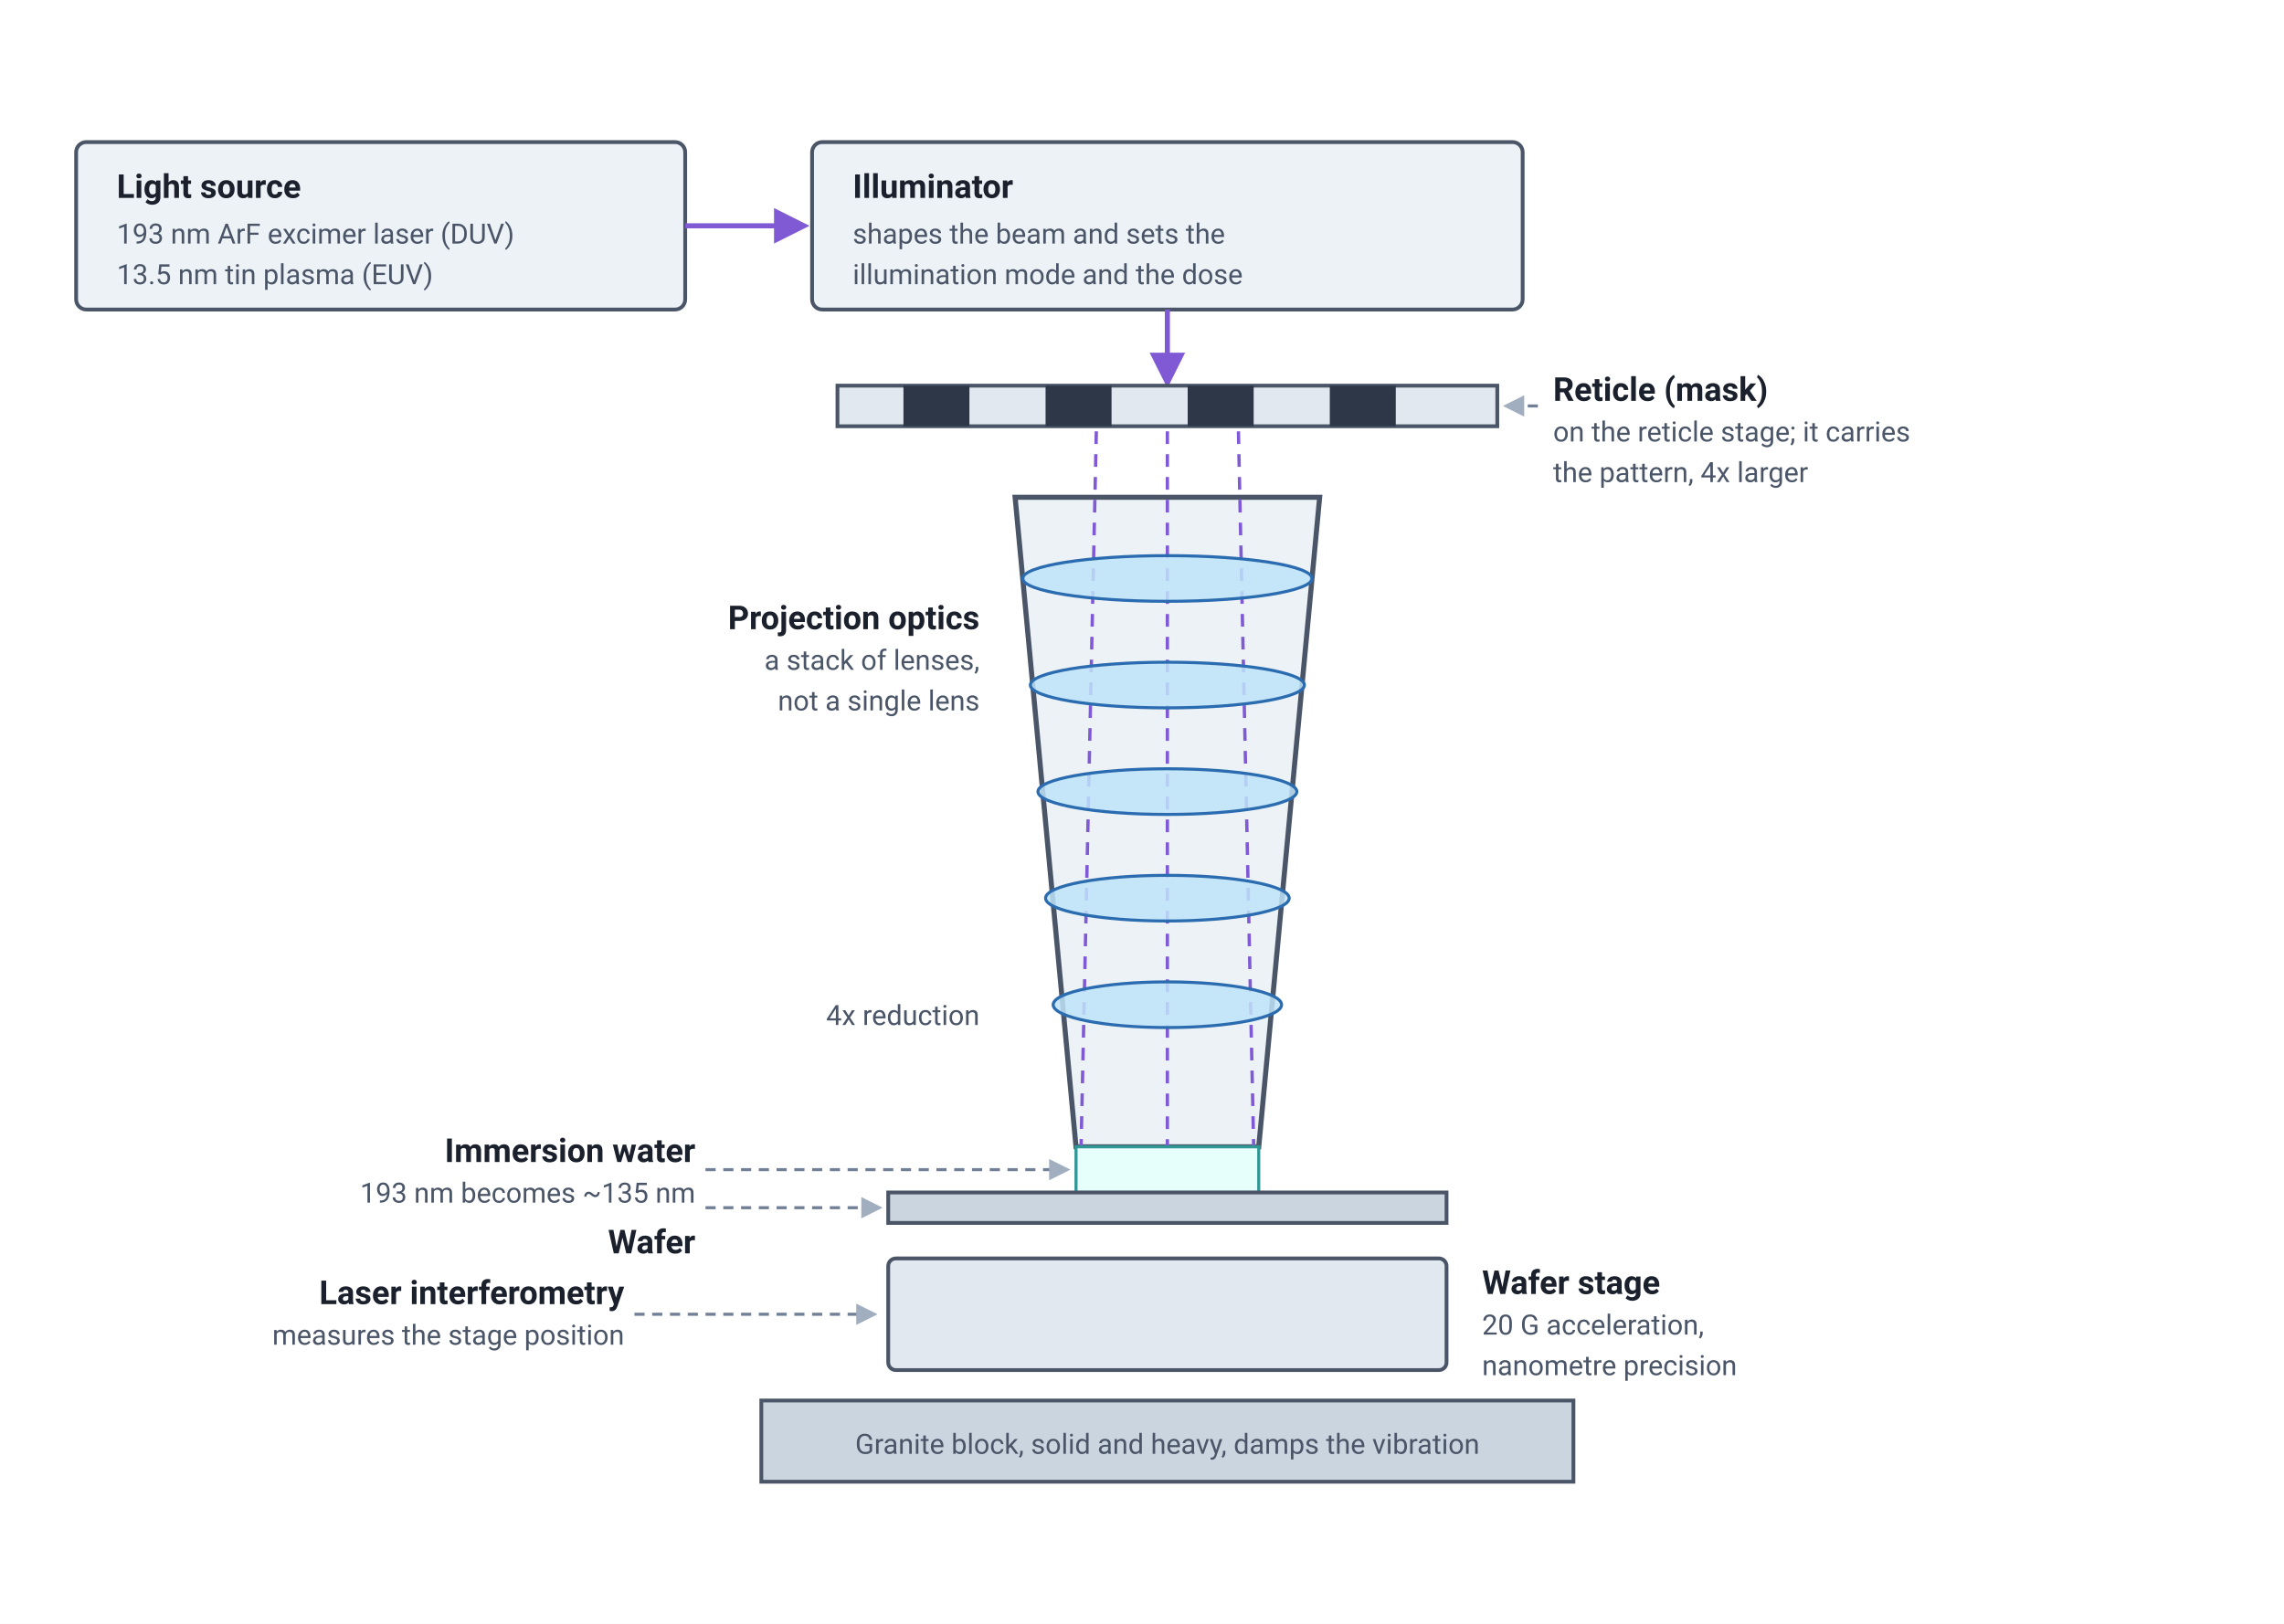
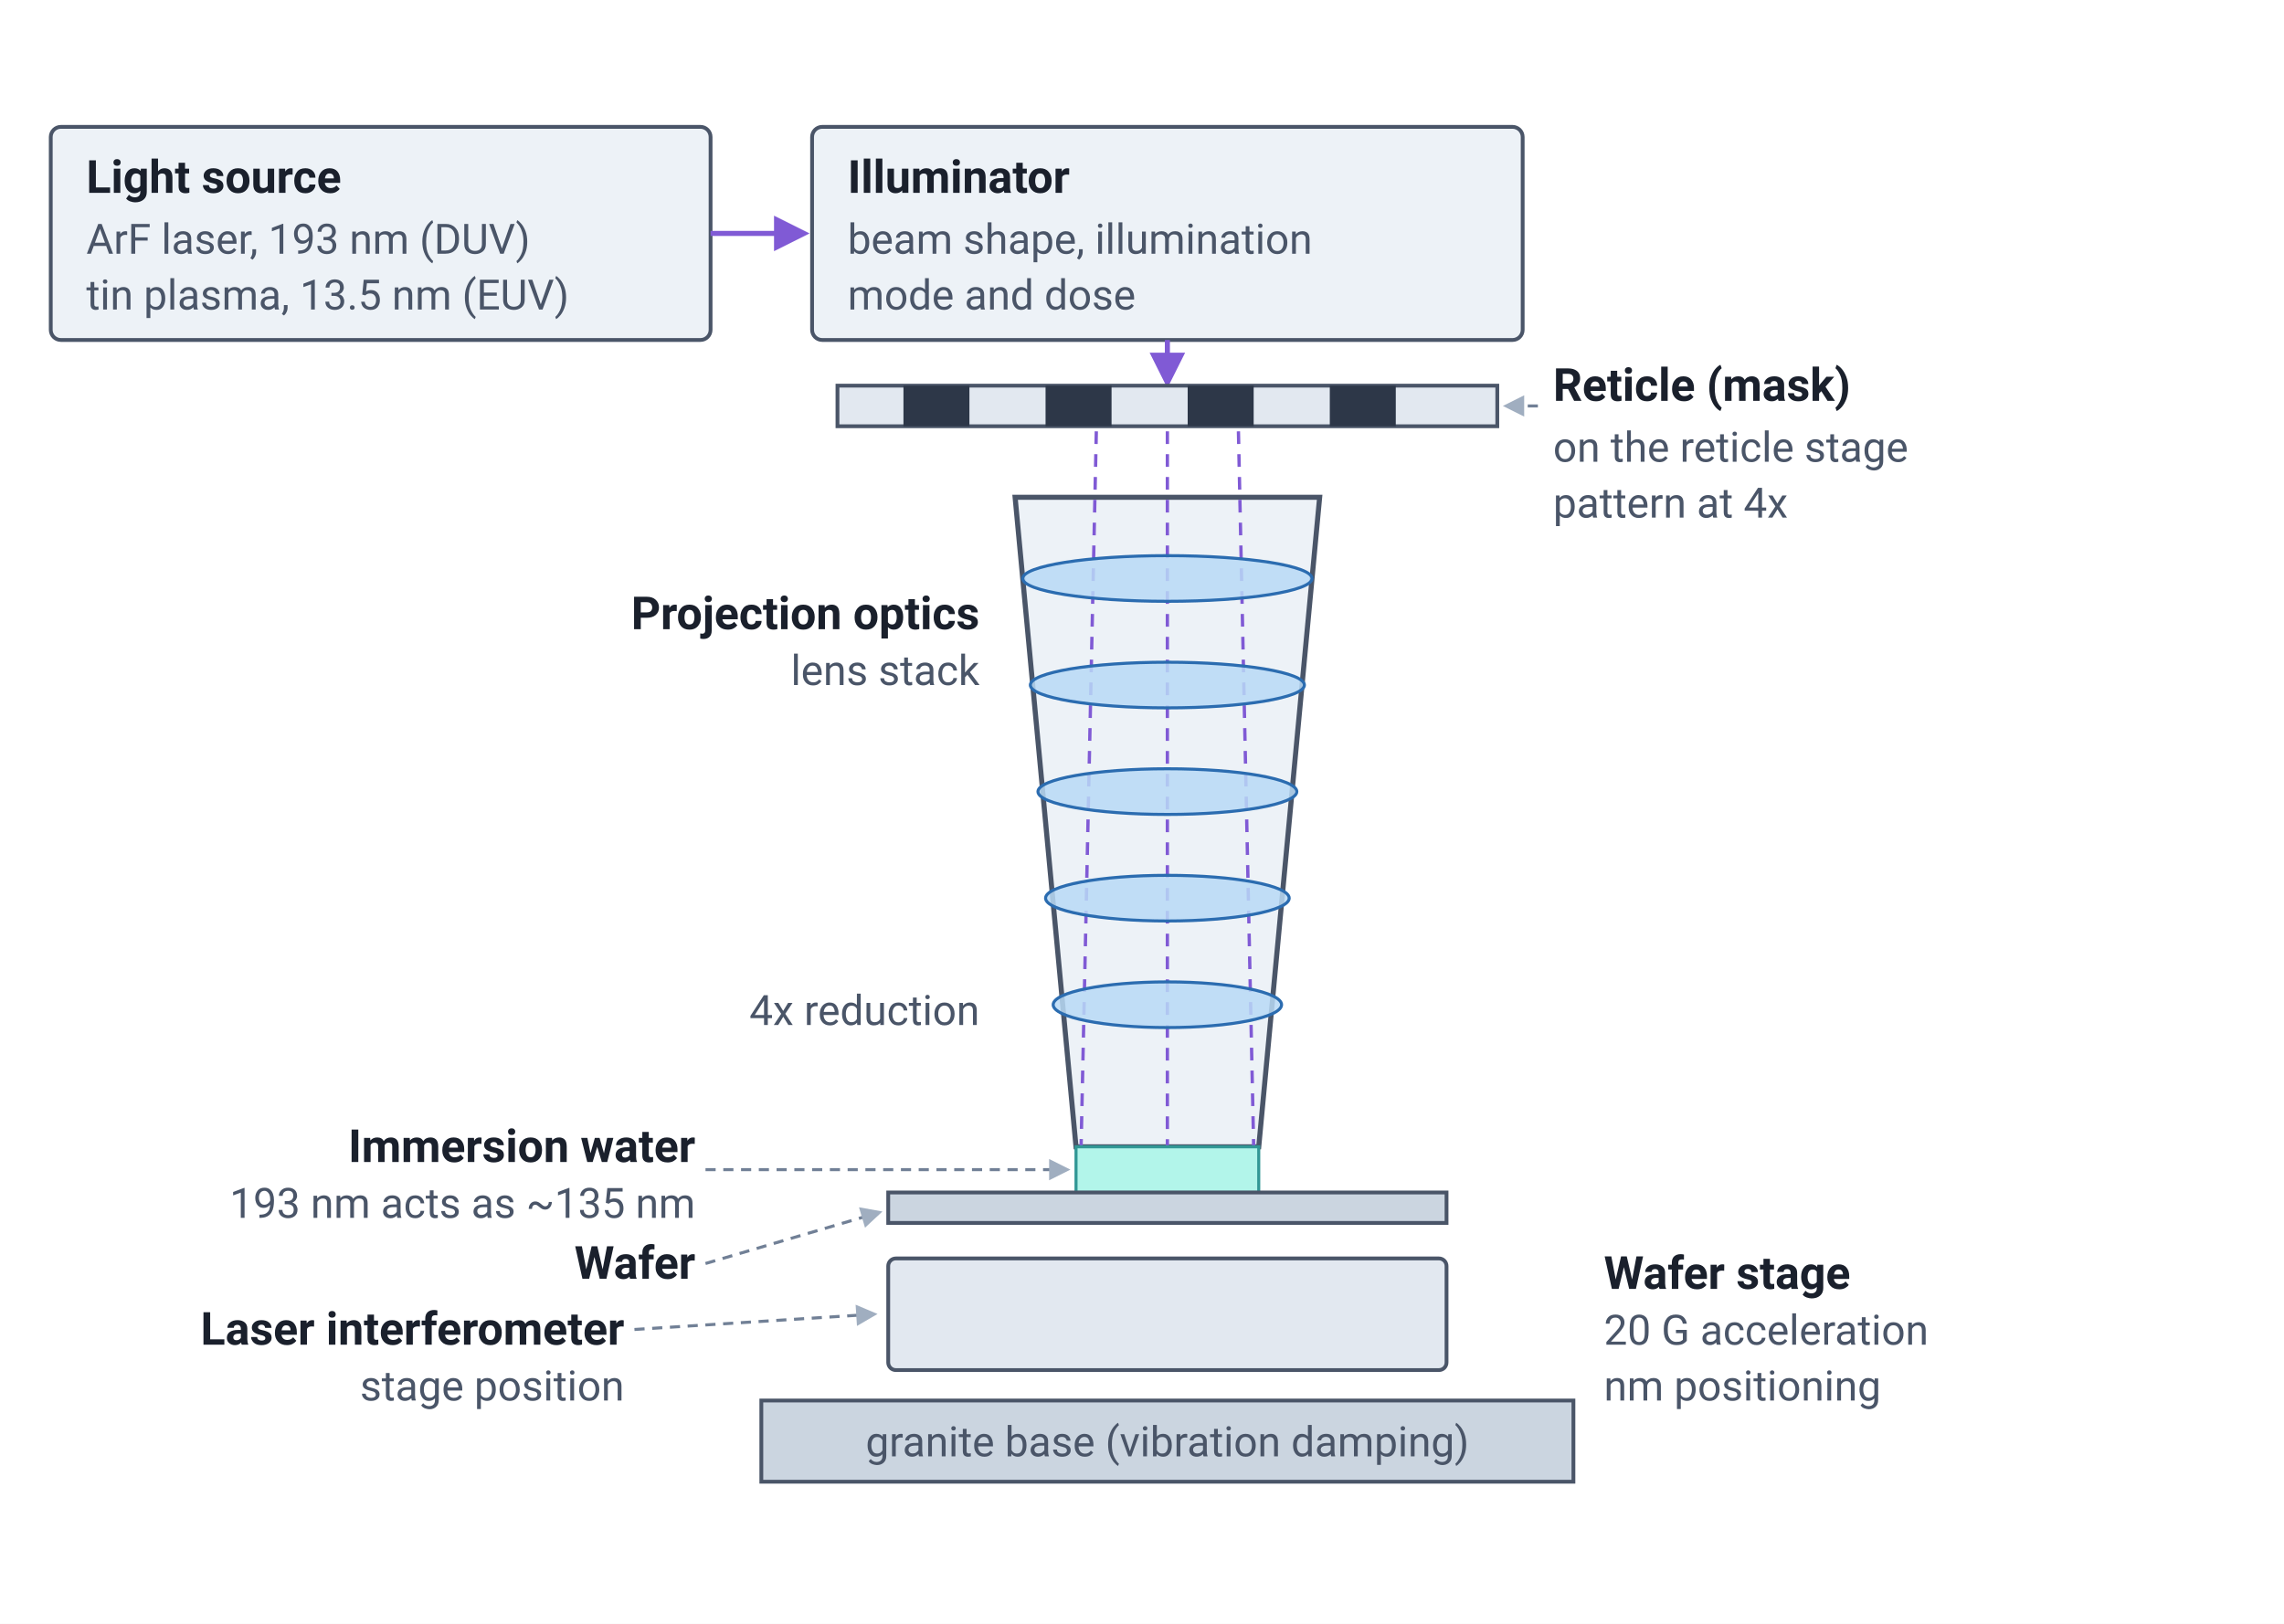
<svg xmlns="http://www.w3.org/2000/svg" width="900" height="640" viewBox="0 0 900 640" role="img">
  <rect width="900" height="640" fill="#ffffff" />
  <defs>
    <marker id="colArrow" markerWidth="7" markerHeight="7" refX="5.5" refY="3.5" orient="auto">
      <path d="M0,0 L7,3.5 L0,7 z" fill="#805ad5" />
    </marker>
    <marker id="colGray" markerWidth="7" markerHeight="7" refX="5.5" refY="3.5" orient="auto">
      <path d="M0,0 L7,3.5 L0,7 z" fill="#a0aec0" />
    </marker>
  </defs>
  <style>
-     .t { font: 600 13px system-ui, -apple-system, "Segoe UI", Roboto, sans-serif; fill: #1a202c; }
-     .s { font: 11px system-ui, -apple-system, "Segoe UI", Roboto, sans-serif; fill: #4a5568; }
-     .note { font: 11.5px system-ui, -apple-system, "Segoe UI", Roboto, sans-serif; fill: #4a5568; }
+     .t { font: 600 18px system-ui, -apple-system, "Segoe UI", Roboto, sans-serif; fill: #1a202c; }
+     .s { font: 16.5px system-ui, -apple-system, "Segoe UI", Roboto, sans-serif; fill: #4a5568; }
+     .note { font: 16.5px system-ui, -apple-system, "Segoe UI", Roboto, sans-serif; fill: #4a5568; }
    .box { fill: #edf2f7; stroke: #4a5568; stroke-width: 1.5; }
    .reticle { fill: #e2e8f0; stroke: #4a5568; stroke-width: 1.5; }
    .chrome { fill: #2d3748; }
    .barrel { fill: #edf2f7; stroke: #4a5568; stroke-width: 2; }
-     .lens { fill: #bee3f8; fill-opacity: 0.85; stroke: #2b6cb0; stroke-width: 1.2; }
-     .water { fill: #e6fffa; stroke: #319795; stroke-width: 1.2; }
+     .lens { fill: #b9d9f5; fill-opacity: 0.85; stroke: #2b6cb0; stroke-width: 1.2; }
+     .water { fill: #b2f5ea; stroke: #319795; stroke-width: 1.2; }
    .wafer { fill: #cbd5e0; stroke: #4a5568; stroke-width: 1.5; }
    .stage { fill: #e2e8f0; stroke: #4a5568; stroke-width: 1.5; }
    .granite { fill: #cbd5e0; stroke: #4a5568; stroke-width: 1.5; }
    .ray { stroke: #805ad5; stroke-width: 1.3; fill: none; stroke-dasharray: 5 4; }
    .flow { stroke: #805ad5; stroke-width: 2; fill: none; }
    .lead { fill: none; stroke: #718096; stroke-width: 1.2; stroke-dasharray: 4 3; }
  </style>
-   <rect class="box" x="30" y="56" width="240" height="66" rx="4" />
-   <text class="t" x="46" y="78">Light source</text>
-   <text class="s" x="46" y="96">193 nm ArF excimer laser (DUV)</text>
-   <text class="s" x="46" y="112">13.5 nm tin plasma (EUV)</text>
-   <path class="flow" d="M270,89 L316,89" marker-end="url(#colArrow)" />
-   <rect class="box" x="320" y="56" width="280" height="66" rx="4" />
-   <text class="t" x="336" y="78">Illuminator</text>
-   <text class="s" x="336" y="96">shapes the beam and sets the</text>
-   <text class="s" x="336" y="112">illumination mode and the dose</text>
-   <path class="flow" d="M460,122 L460,150" marker-end="url(#colArrow)" />
+   <rect class="box" x="20" y="50" width="260" height="84" rx="4" />
+   <text class="t" x="34" y="76">Light source</text>
+   <text class="s" x="34" y="100">ArF laser, 193 nm (DUV)</text>
+   <text class="s" x="34" y="122">tin plasma, 13.5 nm (EUV)</text>
+   <path class="flow" d="M280,92 L316,92" marker-end="url(#colArrow)" />
+   <rect class="box" x="320" y="50" width="280" height="84" rx="4" />
+   <text class="t" x="334" y="76">Illuminator</text>
+   <text class="s" x="334" y="100">beam shape, illumination</text>
+   <text class="s" x="334" y="122">mode and dose</text>
+   <path class="flow" d="M460,134 L460,150" marker-end="url(#colArrow)" />
  <rect class="reticle" x="330" y="152" width="260" height="16" />
  <rect class="chrome" x="356" y="152" width="26" height="16" />
  <rect class="chrome" x="412" y="152" width="26" height="16" />
  <rect class="chrome" x="468" y="152" width="26" height="16" />
  <rect class="chrome" x="524" y="152" width="26" height="16" />
  <line class="lead" x1="606" y1="160" x2="594" y2="160" marker-end="url(#colGray)" />
  <text class="t" x="612" y="158">Reticle (mask)</text>
-   <text class="s" x="612" y="174">on the reticle stage; it carries</text>
-   <text class="s" x="612" y="190">the pattern, 4x larger</text>
+   <text class="s" x="612" y="182">on the reticle stage</text>
+   <text class="s" x="612" y="204">pattern at 4x</text>
  <polygon class="barrel" points="400,196 520,196 496,452 424,452" />
  <path class="ray" d="M432,170 L426,452" />
  <path class="ray" d="M460,170 L460,452" />
  <path class="ray" d="M488,170 L494,452" />
  <ellipse class="lens" cx="460" cy="228" rx="57" ry="9" />
  <ellipse class="lens" cx="460" cy="270" rx="54" ry="9" />
  <ellipse class="lens" cx="460" cy="312" rx="51" ry="9" />
  <ellipse class="lens" cx="460" cy="354" rx="48" ry="9" />
  <ellipse class="lens" cx="460" cy="396" rx="45" ry="9" />
  <text class="t" x="386" y="248" text-anchor="end">Projection optics</text>
-   <text class="s" x="386" y="264" text-anchor="end">a stack of lenses,</text>
-   <text class="s" x="386" y="280" text-anchor="end">not a single lens</text>
+   <text class="s" x="386" y="270" text-anchor="end">lens stack</text>
  <text class="s" x="386" y="404" text-anchor="end">4x reduction</text>
  <path class="ray" d="M426,452 L458,476" />
  <path class="ray" d="M460,452 L460,476" />
  <path class="ray" d="M494,452 L462,476" />
  <rect class="water" x="424" y="452" width="72" height="18" />
  <rect class="wafer" x="350" y="470" width="220" height="12" />
  <line class="lead" x1="278" y1="461" x2="420" y2="461" marker-end="url(#colGray)" />
  <text class="t" x="274" y="458" text-anchor="end">Immersion water</text>
-   <text class="s" x="274" y="474" text-anchor="end">193 nm becomes ~135 nm</text>
-   <line class="lead" x1="278" y1="476" x2="346" y2="476" marker-end="url(#colGray)" />
-   <text class="t" x="274" y="494" text-anchor="end">Wafer</text>
+   <text class="s" x="274" y="480" text-anchor="end">193 nm acts as ~135 nm</text>
+   <line class="lead" x1="278" y1="498" x2="346" y2="478" marker-end="url(#colGray)" />
+   <text class="t" x="274" y="504" text-anchor="end">Wafer</text>
  <rect class="stage" x="350" y="496" width="220" height="44" rx="3" />
-   <text class="t" x="584" y="510">Wafer stage</text>
-   <text class="s" x="584" y="526">20 G acceleration,</text>
-   <text class="s" x="584" y="542">nanometre precision</text>
-   <line class="lead" x1="250" y1="518" x2="344" y2="518" marker-end="url(#colGray)" />
-   <text class="t" x="246" y="514" text-anchor="end">Laser interferometry</text>
-   <text class="s" x="246" y="530" text-anchor="end">measures the stage position</text>
+   <text class="t" x="632" y="508">Wafer stage</text>
+   <text class="s" x="632" y="530">20 G acceleration</text>
+   <text class="s" x="632" y="552">nm positioning</text>
+   <line class="lead" x1="250" y1="524" x2="344" y2="518" marker-end="url(#colGray)" />
+   <text class="t" x="246" y="530" text-anchor="end">Laser interferometer</text>
+   <text class="s" x="246" y="552" text-anchor="end">stage position</text>
  <rect class="granite" x="300" y="552" width="320" height="32" />
-   <text class="s" x="460" y="573" text-anchor="middle">Granite block, solid and heavy, damps the vibration</text>
+   <text class="s" x="460" y="574" text-anchor="middle">granite base (vibration damping)</text>
</svg>
